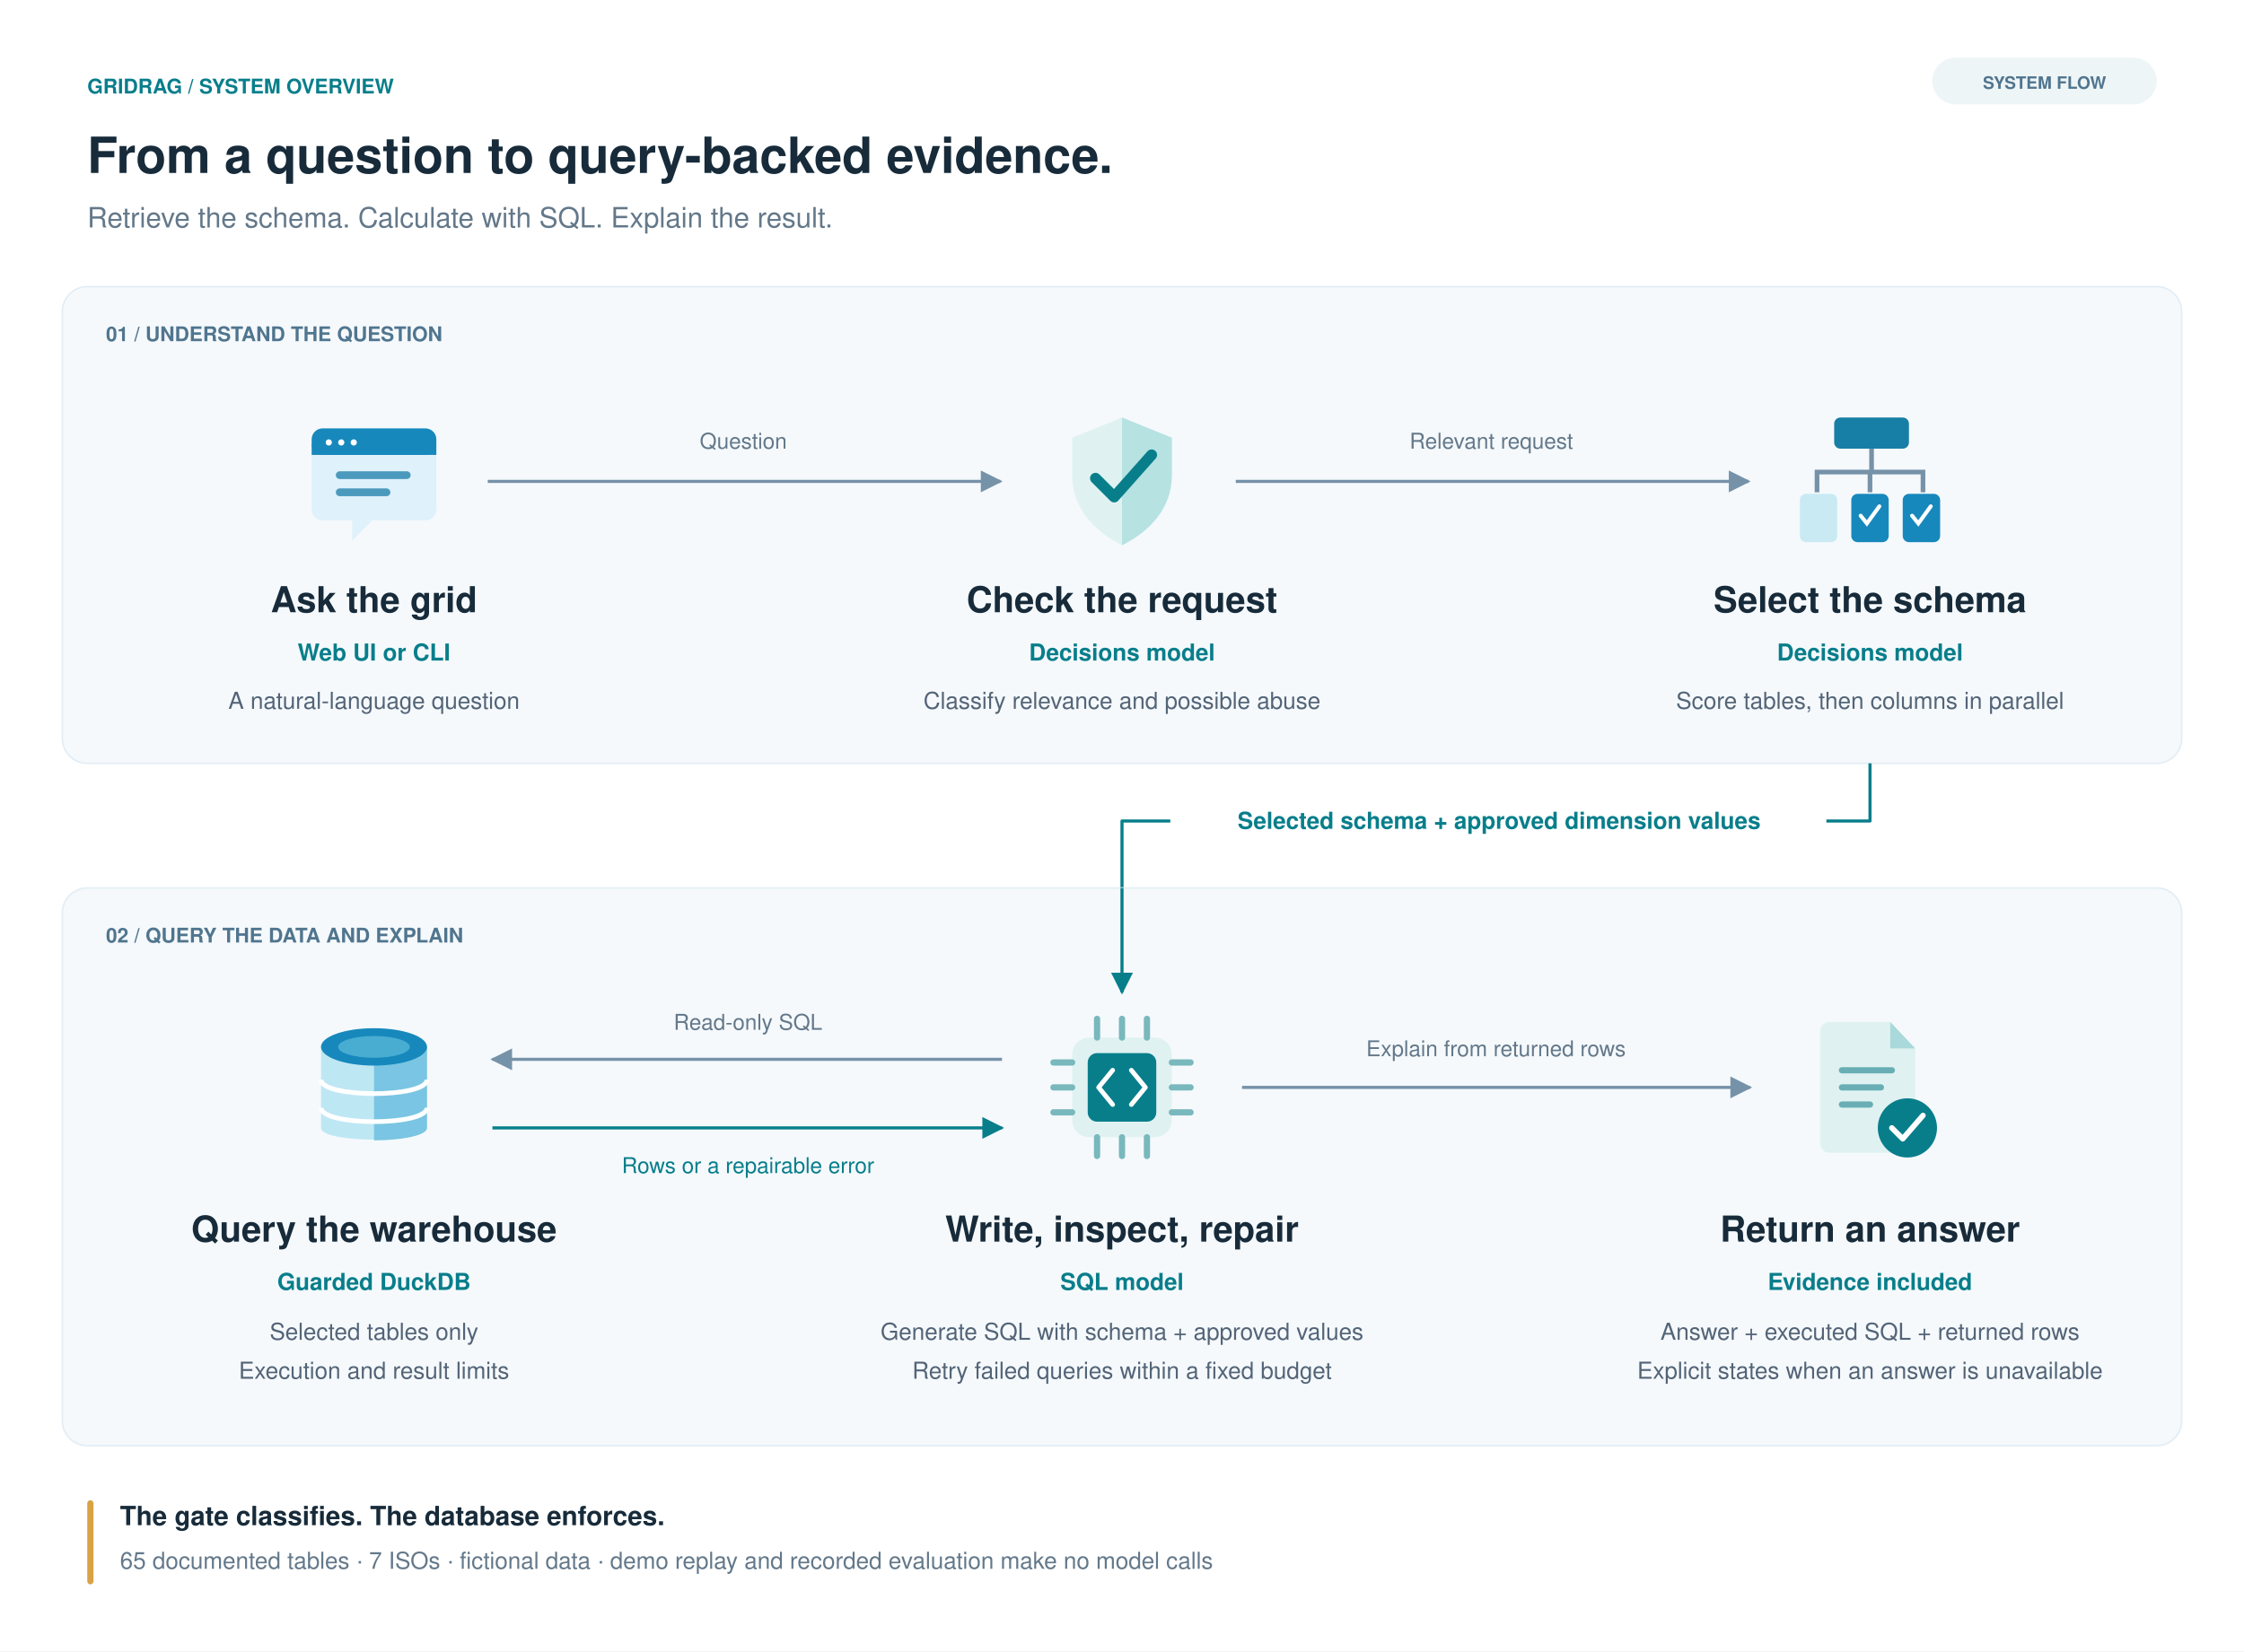
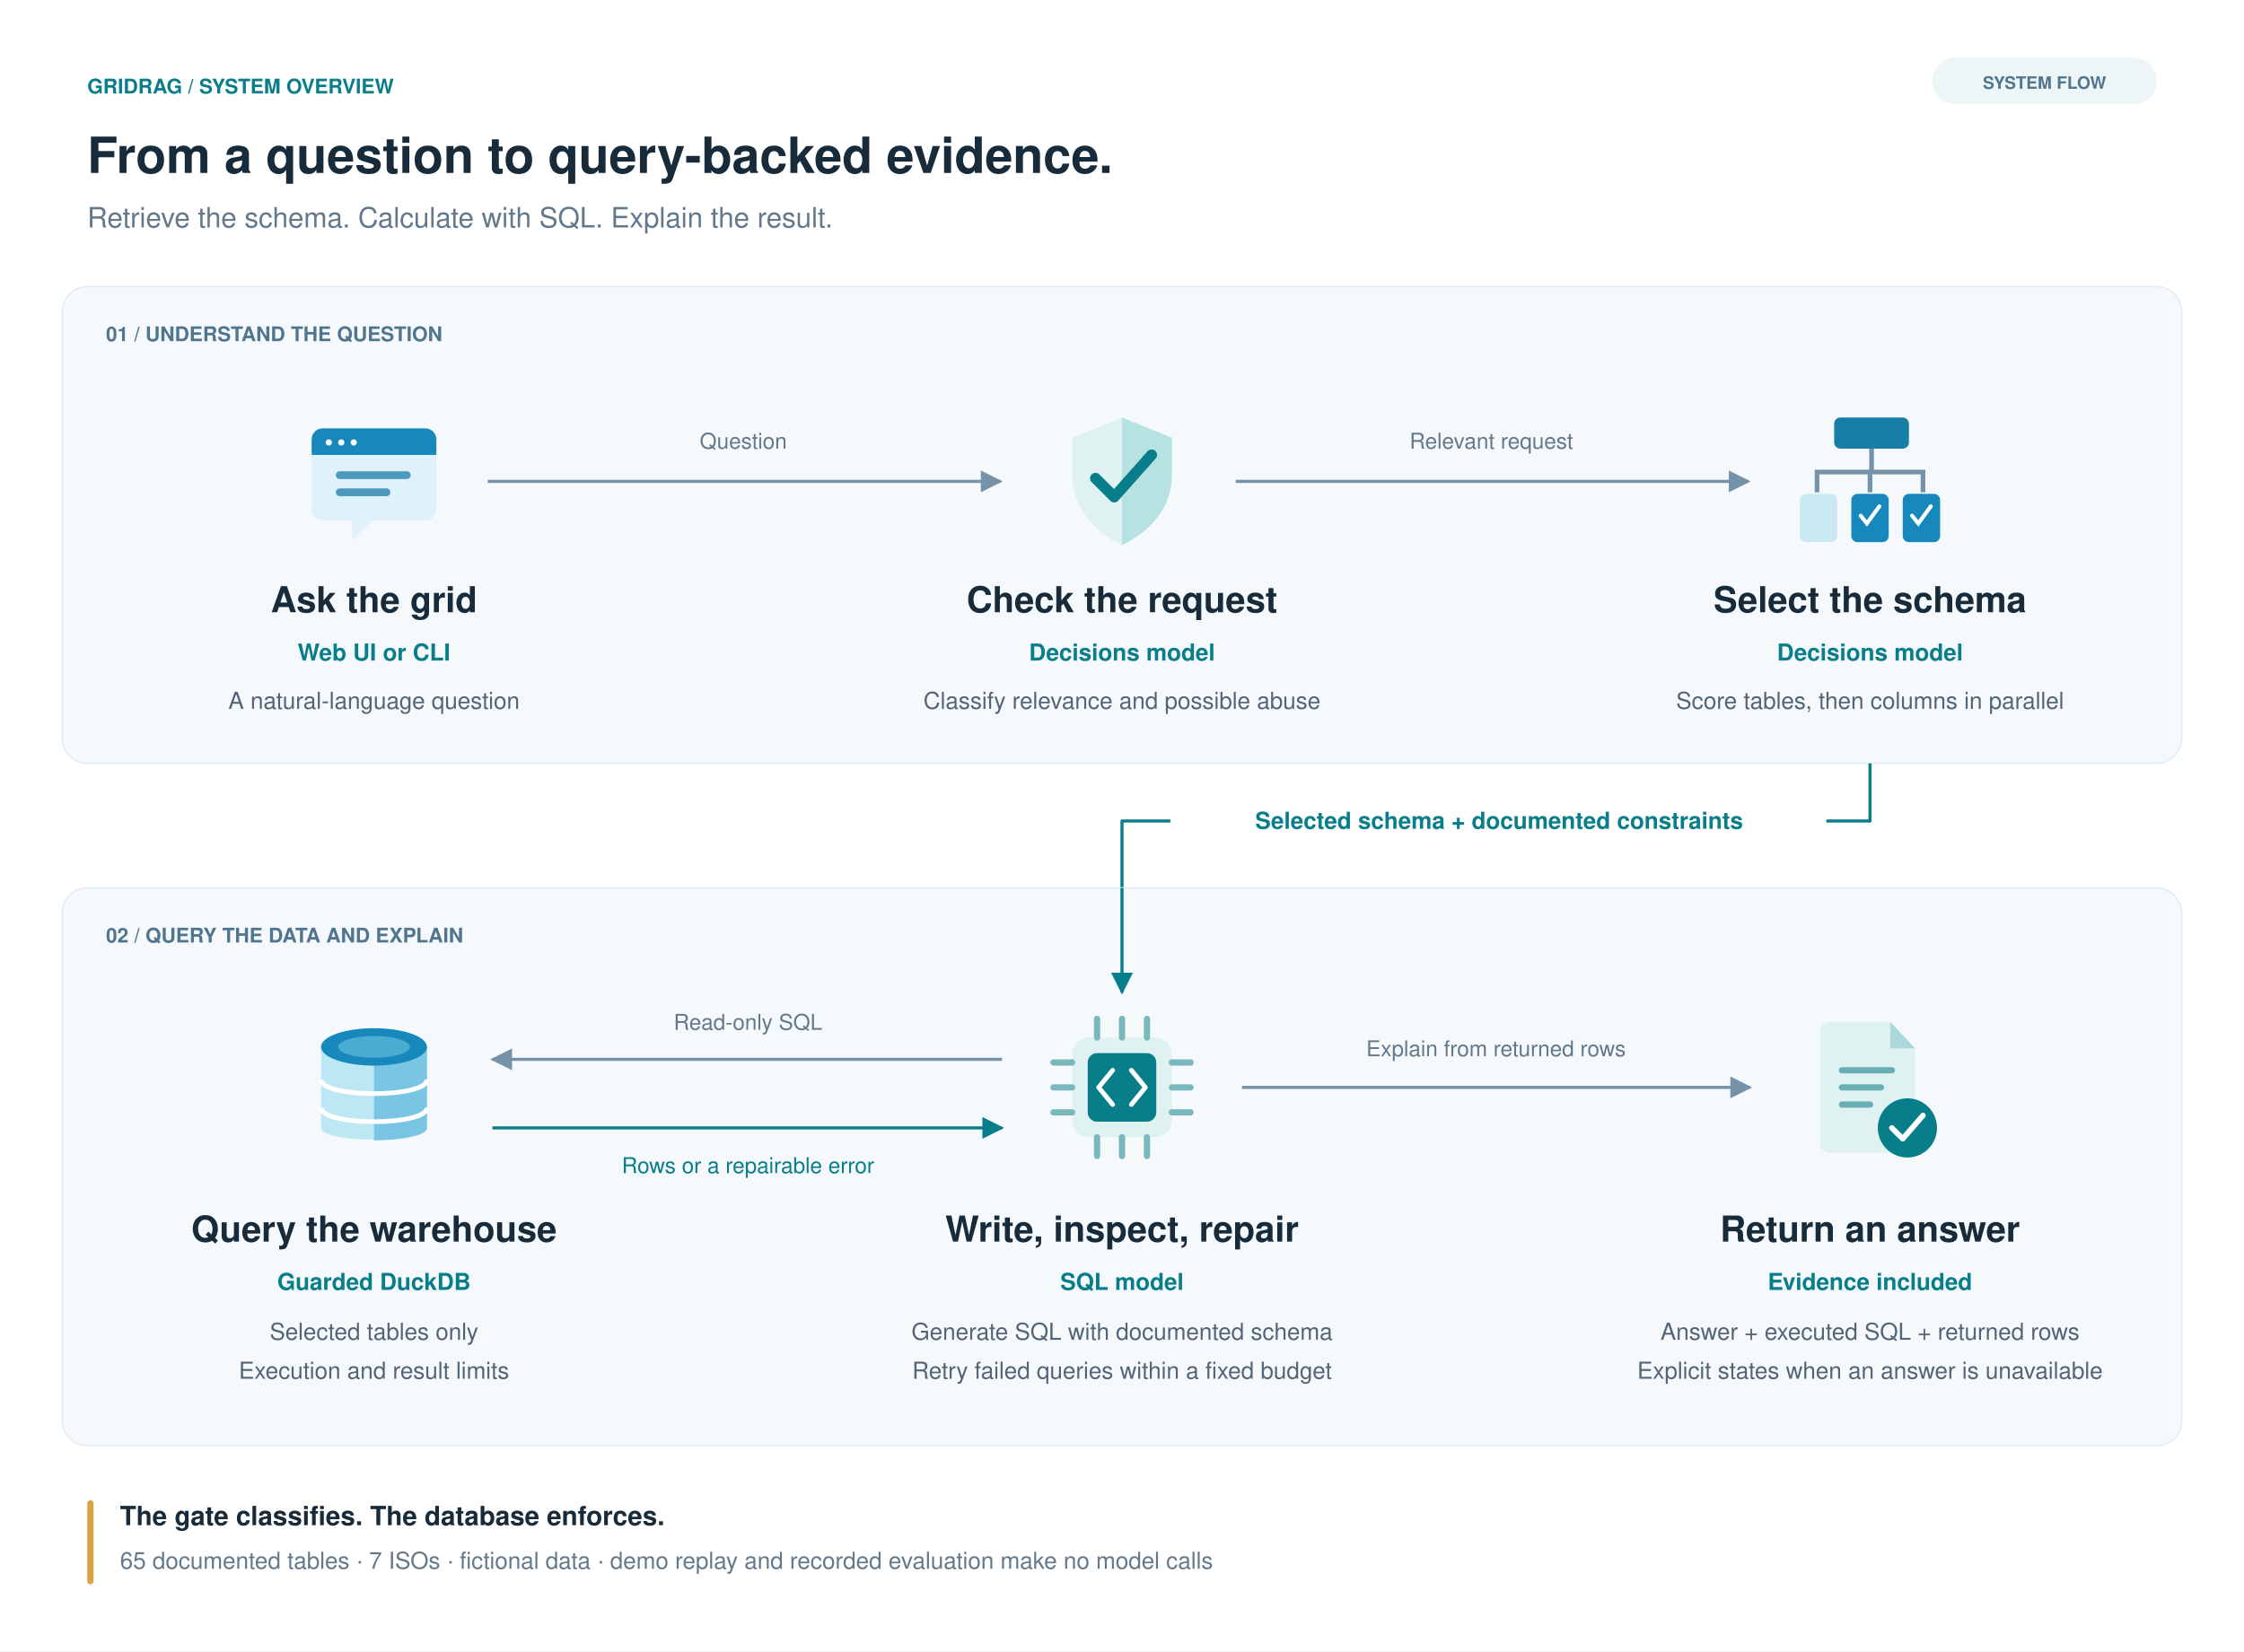
<svg xmlns="http://www.w3.org/2000/svg" width="1440" height="1060" viewBox="0 0 1440 1060" role="img" aria-labelledby="title desc">
  <defs>
    <marker id="arrow" viewBox="0 0 10 10" refX="9" refY="5" markerWidth="7" markerHeight="7" orient="auto-start-reverse">
      <path d="M 0 0 L 10 5 L 0 10 z" fill="#7692A8" />
    </marker>
    <marker id="teal" viewBox="0 0 10 10" refX="9" refY="5" markerWidth="7" markerHeight="7" orient="auto-start-reverse">
      <path d="M 0 0 L 10 5 L 0 10 z" fill="#087E8B" />
    </marker>
  </defs>
  <rect x="0" y="0" width="1440" height="1060" rx="0" fill="#FFFFFF" stroke="none" />
  <text x="56" y="60" text-anchor="start" font-family="Helvetica,Arial,sans-serif" font-size="13" font-weight="700" fill="#087E8B">GRIDRAG / SYSTEM OVERVIEW</text>
  <text x="56" y="111" text-anchor="start" font-family="Helvetica,Arial,sans-serif" font-size="32" font-weight="700" fill="#172B3A">From a question to query-backed evidence.</text>
  <text x="56" y="146" text-anchor="start" font-family="Helvetica,Arial,sans-serif" font-size="18" font-weight="400" fill="#63788A">Retrieve the schema. Calculate with SQL. Explain the result.</text>
  <rect x="1240" y="37" width="144" height="30" rx="15" fill="#EEF5F7" stroke="none" />
  <text x="1312" y="57" text-anchor="middle" font-family="Helvetica,Arial,sans-serif" font-size="11" font-weight="700" fill="#50758E">SYSTEM FLOW</text>
  <rect x="40" y="184" width="1360" height="306" rx="16" fill="#F5F9FC" stroke="#E2EDF5" />
  <text x="68" y="219" text-anchor="start" font-family="Helvetica,Arial,sans-serif" font-size="13" font-weight="700" fill="#50758E">01 / UNDERSTAND THE QUESTION</text>
  <svg x="192" y="261" width="96" height="96" viewBox="0 0 96 96">
    <rect x="8" y="14" width="80" height="59" rx="7" fill="#DFF1FB" />
    <rect x="8" y="14" width="80" height="17" rx="7" fill="#1688BC" />
    <rect x="8" y="24" width="80" height="7" fill="#1688BC" />
    <circle cx="19" cy="23" r="2" fill="white" />
    <circle cx="27" cy="23" r="2" fill="white" />
    <circle cx="35" cy="23" r="2" fill="white" />
    <path d="M26 44h43M26 55h30" stroke="#4B9ABD" stroke-width="5" stroke-linecap="round" />
    <path d="M47 73l-13 13V73" fill="#DFF1FB" />
  </svg>
  <svg x="672" y="261" width="96" height="96" viewBox="0 0 96 96">
    <path d="M48 7 80 20v24c0 21-14 36-32 45C30 80 16 65 16 44V20z" fill="#DFF2F1" />
    <path d="M48 7 80 20v24c0 21-14 36-32 45V7" fill="#B6E2E2" />
    <path d="m31 46 12 12 24-27" fill="none" stroke="#087E8B" stroke-width="7" stroke-linecap="round" stroke-linejoin="round" />
  </svg>
  <svg x="1152" y="261" width="96" height="96" viewBox="0 0 96 96">
    <rect x="25" y="7" width="48" height="20" rx="4" fill="#177FA5" />
    <path d="M49 27v14M14 55V42h68v13M48 42v13" fill="none" stroke="#7692A8" stroke-width="3" />
    <rect x="3" y="56" width="24" height="31" rx="4" fill="#C9EAF3" />
    <rect x="36" y="56" width="24" height="31" rx="4" fill="#1688BC" />
    <rect x="69" y="56" width="24" height="31" rx="4" fill="#1688BC" />
    <path d="m42 70 4 5 8-11m21 6 4 5 8-11" fill="none" stroke="white" stroke-width="2.5" stroke-linecap="round" />
  </svg>
  <polyline points="313,309 642,309" fill="none" stroke="#7692A8" stroke-width="2" stroke-linejoin="round" marker-end="url(#arrow)" />
  <text x="477" y="288" text-anchor="middle" font-family="Helvetica,Arial,sans-serif" font-size="14" font-weight="400" fill="#63788A">Question</text>
  <polyline points="793,309 1122,309" fill="none" stroke="#7692A8" stroke-width="2" stroke-linejoin="round" marker-end="url(#arrow)" />
  <text x="957" y="288" text-anchor="middle" font-family="Helvetica,Arial,sans-serif" font-size="14" font-weight="400" fill="#63788A">Relevant request</text>
  <text x="240" y="393" text-anchor="middle" font-family="Helvetica,Arial,sans-serif" font-size="23" font-weight="700" fill="#172B3A">Ask the grid</text>
  <text x="240" y="424" text-anchor="middle" font-family="Helvetica,Arial,sans-serif" font-size="15" font-weight="700" fill="#087E8B">Web UI or CLI</text>
  <text x="240" y="455" text-anchor="middle" font-family="Helvetica,Arial,sans-serif" font-size="15" font-weight="400" fill="#536477">A natural-language question</text>
  <text x="720" y="393" text-anchor="middle" font-family="Helvetica,Arial,sans-serif" font-size="23" font-weight="700" fill="#172B3A">Check the request</text>
  <text x="720" y="424" text-anchor="middle" font-family="Helvetica,Arial,sans-serif" font-size="15" font-weight="700" fill="#087E8B">Decisions model</text>
  <text x="720" y="455" text-anchor="middle" font-family="Helvetica,Arial,sans-serif" font-size="15" font-weight="400" fill="#536477">Classify relevance and possible abuse</text>
  <text x="1200" y="393" text-anchor="middle" font-family="Helvetica,Arial,sans-serif" font-size="23" font-weight="700" fill="#172B3A">Select the schema</text>
  <text x="1200" y="424" text-anchor="middle" font-family="Helvetica,Arial,sans-serif" font-size="15" font-weight="700" fill="#087E8B">Decisions model</text>
  <text x="1200" y="455" text-anchor="middle" font-family="Helvetica,Arial,sans-serif" font-size="15" font-weight="400" fill="#536477">Score tables, then columns in parallel</text>
  <polyline points="1200,490 1200,527 720,527 720,637" fill="none" stroke="#087E8B" stroke-width="2" stroke-linejoin="round" marker-end="url(#teal)" />
  <rect x="751" y="513" width="421" height="28" rx="0" fill="#FFFFFF" stroke="none" />
-   <text x="962" y="532" text-anchor="middle" font-family="Helvetica,Arial,sans-serif" font-size="15" font-weight="600" fill="#087E8B">Selected schema + approved dimension values</text>
+   <text x="962" y="532" text-anchor="middle" font-family="Helvetica,Arial,sans-serif" font-size="15" font-weight="600" fill="#087E8B">Selected schema + documented constraints</text>
  <rect x="40" y="570" width="1360" height="358" rx="16" fill="#F5F9FC" stroke="#E2EDF5" />
  <polyline points="720,570 720,637" fill="none" stroke="#087E8B" stroke-width="2" stroke-linejoin="round" marker-end="url(#teal)" />
  <text x="68" y="605" text-anchor="start" font-family="Helvetica,Arial,sans-serif" font-size="13" font-weight="700" fill="#50758E">02 / QUERY THE DATA AND EXPLAIN</text>
  <svg x="192" y="650" width="96" height="96" viewBox="0 0 96 96">
    <path d="M14 22v52c0 10 68 10 68 0V22" fill="#BEE7F4" />
    <path d="M48 22h34v52c0 5-17 8-34 8" fill="#79C5E3" />
    <ellipse cx="48" cy="22" rx="34" ry="12" fill="#1688BC" />
    <ellipse cx="48" cy="22" rx="23" ry="7" fill="#49ADD2" />
    <path d="M14 43c0 12 68 12 68 0M14 61c0 12 68 12 68 0" fill="none" stroke="white" stroke-width="3" />
  </svg>
  <svg x="672" y="650" width="96" height="96" viewBox="0 0 96 96">
    <rect x="16" y="16" width="64" height="64" rx="11" fill="#DFF2F1" />
    <rect x="26" y="26" width="44" height="44" rx="6" fill="#087E8B" />
    <path d="M32 4v12M48 4v12M64 4v12M32 80v12M48 80v12M64 80v12M4 32h12M4 48h12M4 64h12M80 32h12M80 48h12M80 64h12" stroke="#79B8BD" stroke-width="4" stroke-linecap="round" />
    <path d="m42 37-9 11 9 11m12-22 9 11-9 11" stroke="white" stroke-width="3" fill="none" stroke-linecap="round" stroke-linejoin="round" />
  </svg>
  <svg x="1152" y="650" width="96" height="96" viewBox="0 0 96 96">
    <path d="M22 6h39l16 17v61a6 6 0 0 1-6 6H22a6 6 0 0 1-6-6V12a6 6 0 0 1 6-6" fill="#DFF2F1" />
    <path d="M61 6v17h16" fill="#A9D9DA" />
    <path d="M30 37h32M30 48h25M30 59h18" stroke="#69AEB5" stroke-width="4" stroke-linecap="round" />
    <circle cx="72" cy="74" r="19" fill="#087E8B" />
    <path d="m62 74 7 7 13-15" fill="none" stroke="white" stroke-width="3.5" stroke-linecap="round" stroke-linejoin="round" />
  </svg>
  <polyline points="643,680 316,680" fill="none" stroke="#7692A8" stroke-width="2" stroke-linejoin="round" marker-end="url(#arrow)" />
  <text x="480" y="661" text-anchor="middle" font-family="Helvetica,Arial,sans-serif" font-size="14" font-weight="400" fill="#63788A">Read-only SQL</text>
  <polyline points="316,724 643,724" fill="none" stroke="#087E8B" stroke-width="2" stroke-linejoin="round" marker-end="url(#teal)" />
  <text x="480" y="753" text-anchor="middle" font-family="Helvetica,Arial,sans-serif" font-size="14" font-weight="400" fill="#087E8B">Rows or a repairable error</text>
  <polyline points="797,698 1123,698" fill="none" stroke="#7692A8" stroke-width="2" stroke-linejoin="round" marker-end="url(#arrow)" />
  <text x="960" y="678" text-anchor="middle" font-family="Helvetica,Arial,sans-serif" font-size="14" font-weight="400" fill="#63788A">Explain from returned rows</text>
  <text x="240" y="797" text-anchor="middle" font-family="Helvetica,Arial,sans-serif" font-size="23" font-weight="700" fill="#172B3A">Query the warehouse</text>
  <text x="240" y="828" text-anchor="middle" font-family="Helvetica,Arial,sans-serif" font-size="15" font-weight="700" fill="#087E8B">Guarded DuckDB</text>
  <text x="240" y="860" text-anchor="middle" font-family="Helvetica,Arial,sans-serif" font-size="15" font-weight="400" fill="#536477">Selected tables only</text>
  <text x="240" y="885" text-anchor="middle" font-family="Helvetica,Arial,sans-serif" font-size="15" font-weight="400" fill="#536477">Execution and result limits</text>
  <text x="720" y="797" text-anchor="middle" font-family="Helvetica,Arial,sans-serif" font-size="23" font-weight="700" fill="#172B3A">Write, inspect, repair</text>
  <text x="720" y="828" text-anchor="middle" font-family="Helvetica,Arial,sans-serif" font-size="15" font-weight="700" fill="#087E8B">SQL model</text>
-   <text x="720" y="860" text-anchor="middle" font-family="Helvetica,Arial,sans-serif" font-size="15" font-weight="400" fill="#536477">Generate SQL with schema + approved values</text>
+   <text x="720" y="860" text-anchor="middle" font-family="Helvetica,Arial,sans-serif" font-size="15" font-weight="400" fill="#536477">Generate SQL with documented schema</text>
  <text x="720" y="885" text-anchor="middle" font-family="Helvetica,Arial,sans-serif" font-size="15" font-weight="400" fill="#536477">Retry failed queries within a fixed budget</text>
  <text x="1200" y="797" text-anchor="middle" font-family="Helvetica,Arial,sans-serif" font-size="23" font-weight="700" fill="#172B3A">Return an answer</text>
  <text x="1200" y="828" text-anchor="middle" font-family="Helvetica,Arial,sans-serif" font-size="15" font-weight="700" fill="#087E8B">Evidence included</text>
  <text x="1200" y="860" text-anchor="middle" font-family="Helvetica,Arial,sans-serif" font-size="15" font-weight="400" fill="#536477">Answer + executed SQL + returned rows</text>
  <text x="1200" y="885" text-anchor="middle" font-family="Helvetica,Arial,sans-serif" font-size="15" font-weight="400" fill="#536477">Explicit states when an answer is unavailable</text>
  <rect x="56" y="963" width="4" height="54" rx="2" fill="#D8A245" stroke="none" />
  <text x="77" y="979" text-anchor="start" font-family="Helvetica,Arial,sans-serif" font-size="17" font-weight="700" fill="#172B3A">The gate classifies. The database enforces.</text>
  <text x="77" y="1007" text-anchor="start" font-family="Helvetica,Arial,sans-serif" font-size="15" font-weight="400" fill="#63788A">65 documented tables · 7 ISOs · fictional data · demo replay and recorded evaluation make no model calls</text>
</svg>
